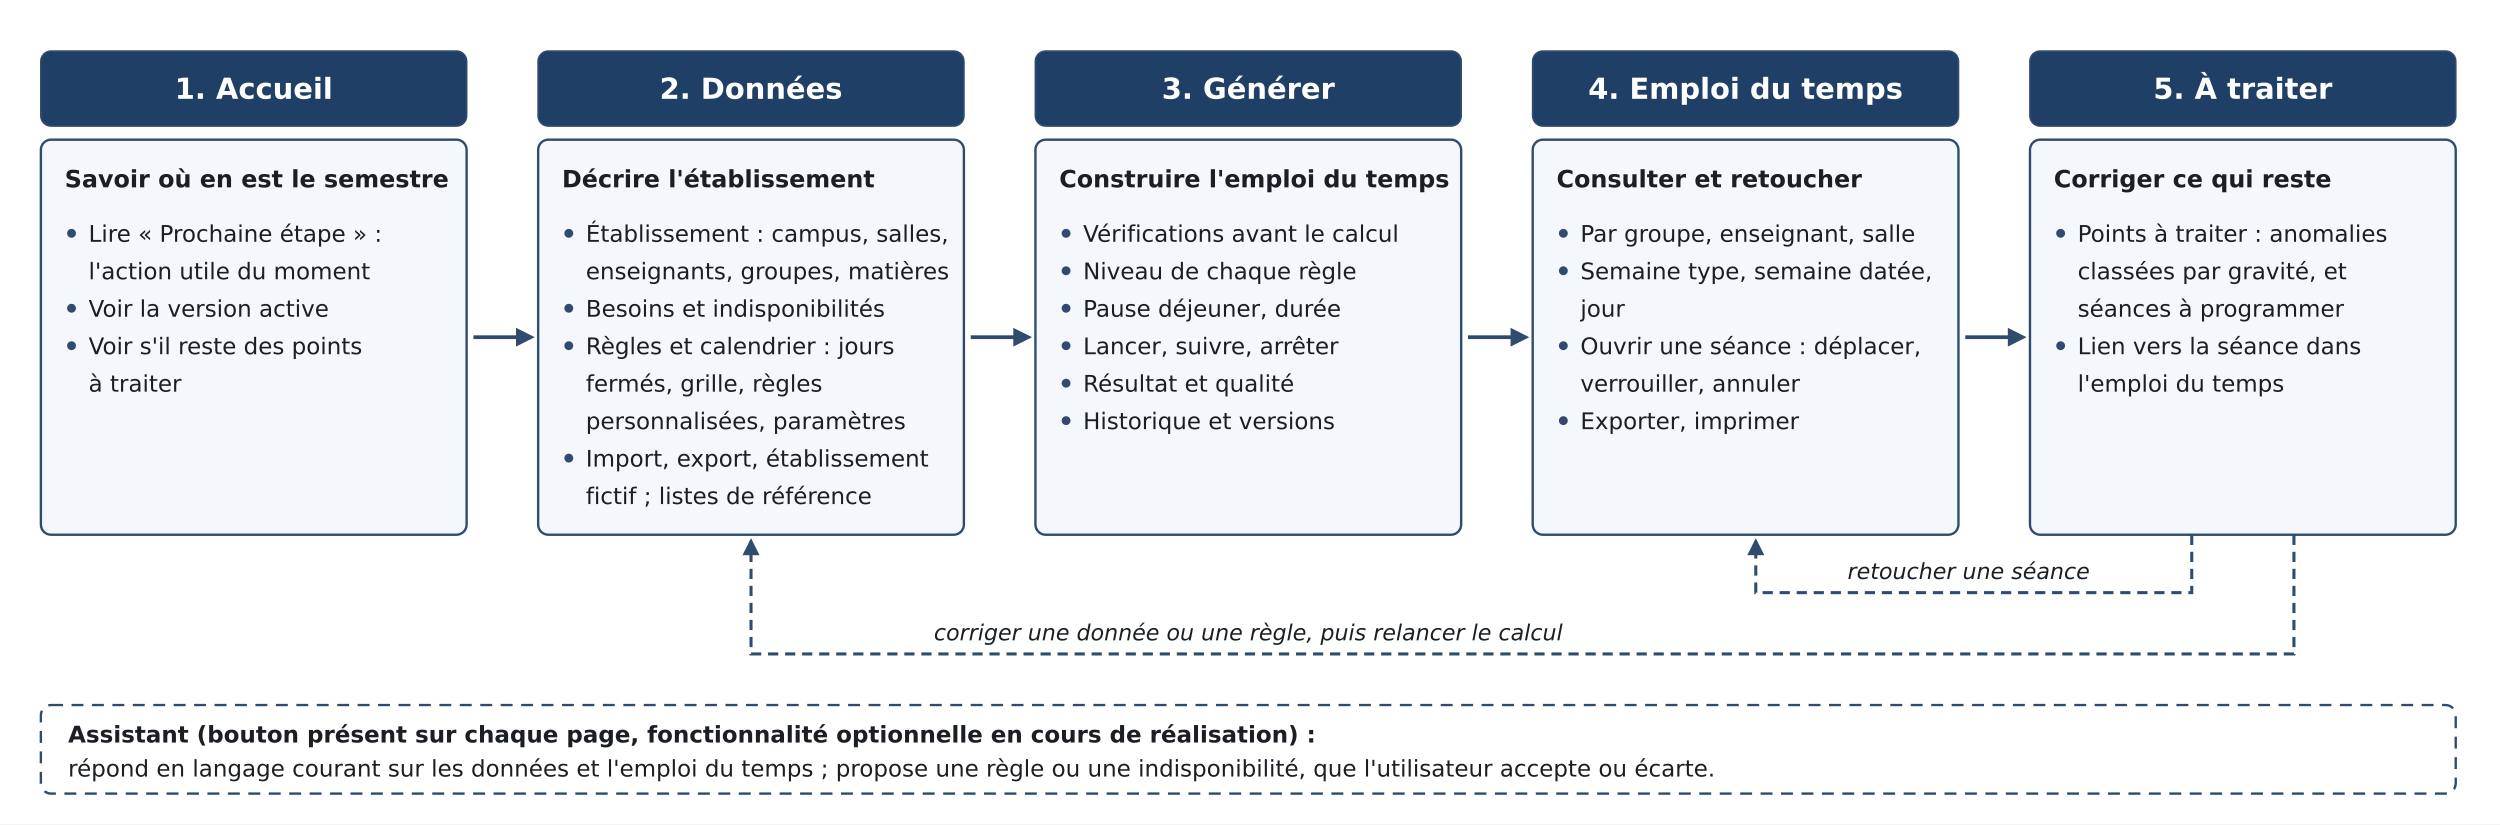
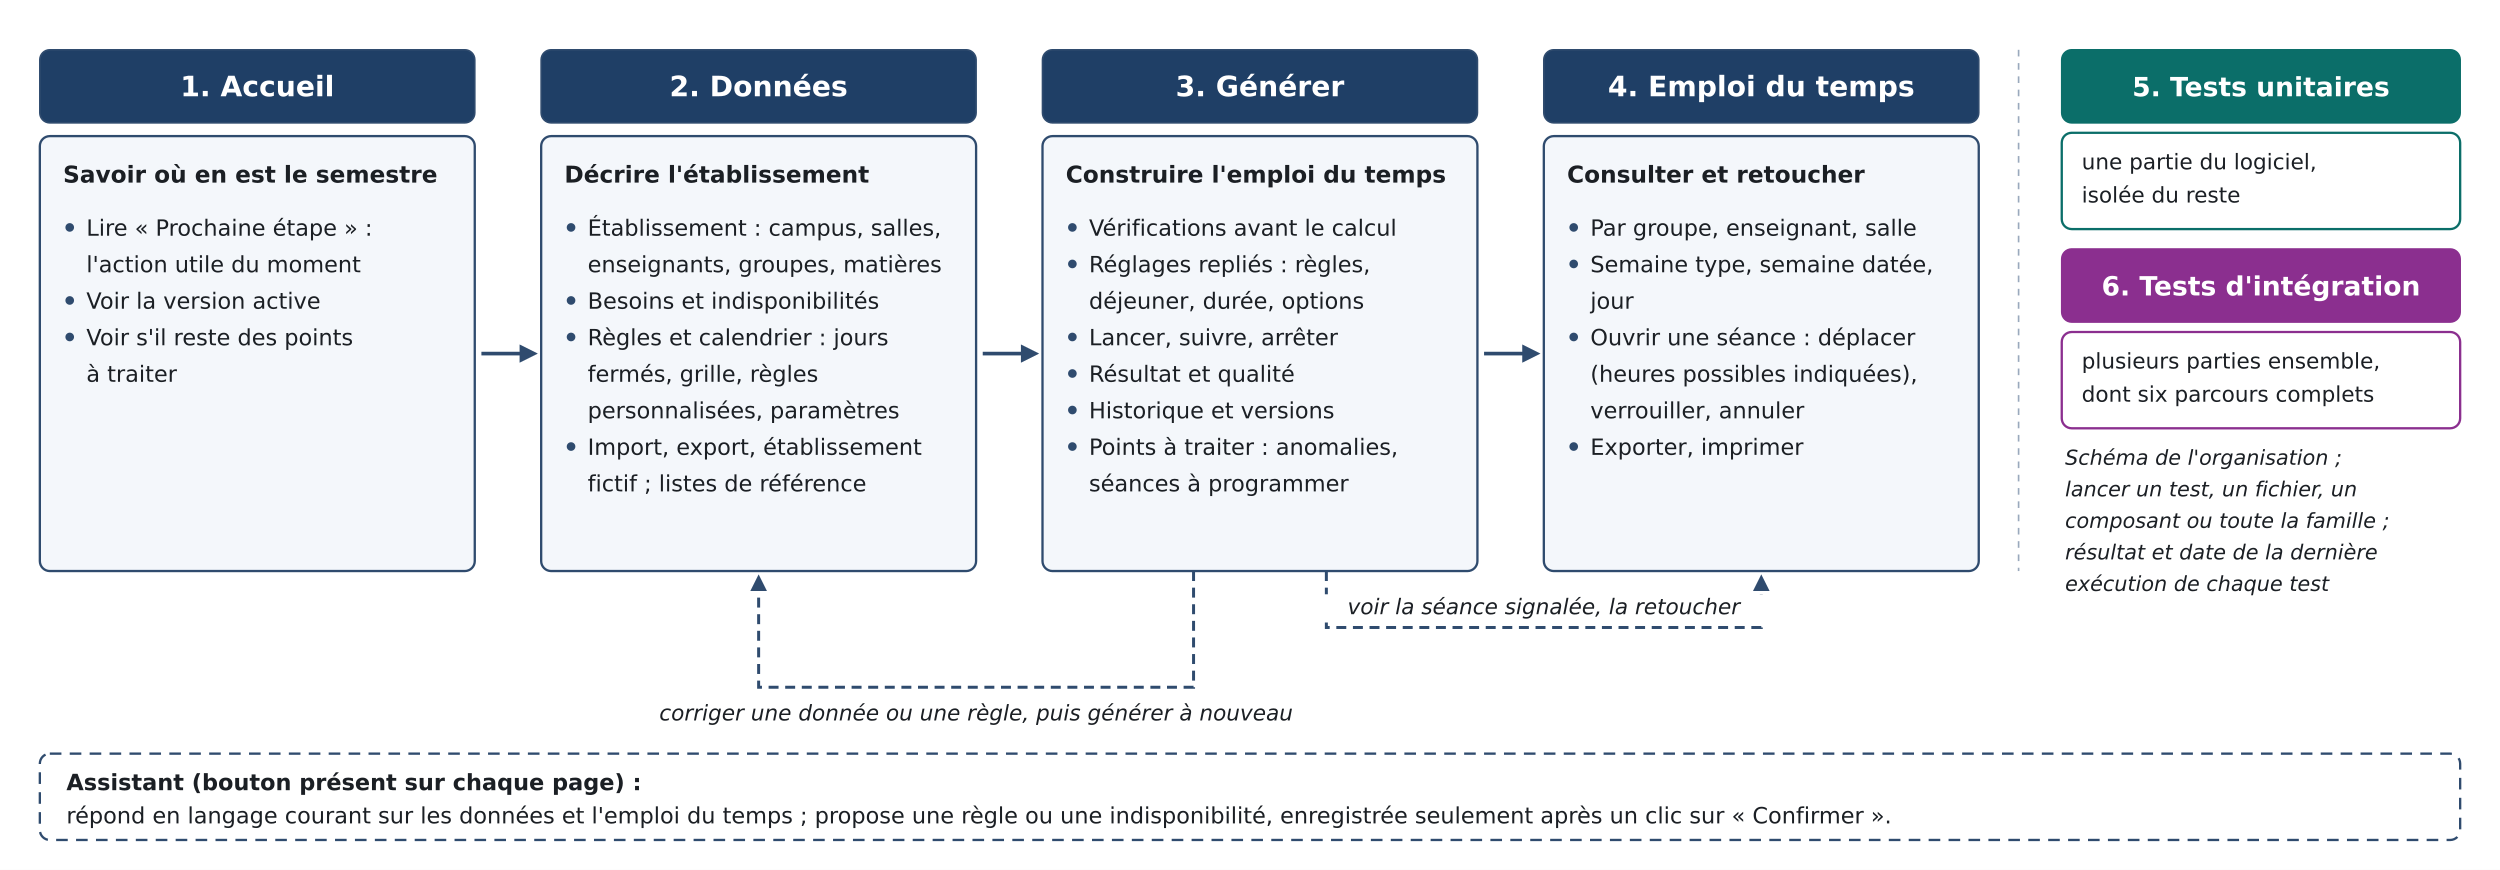
- <svg xmlns="http://www.w3.org/2000/svg" width="1468" height="484" viewBox="0 0 1468 484" font-family="Segoe UI, DejaVu Sans, Helvetica, Arial, sans-serif">
-   <rect x="0" y="0" width="1468" height="484" fill="#ffffff" />
-   <rect x="24" y="30" width="250" height="44" rx="6" fill="#1f3f66" stroke="#2f4b6e" />
-   <text x="149.0" y="58.0" font-size="17" text-anchor="middle" fill="#ffffff" font-weight="700">1. Accueil</text>
-   <rect x="24" y="82" width="250" height="232" rx="6" fill="#f4f7fb" stroke="#2f4b6e" stroke-width="1.4" />
+ <svg xmlns="http://www.w3.org/2000/svg" width="1506" height="524" viewBox="0 0 1506 524" font-family="Segoe UI, DejaVu Sans, Helvetica, Arial, sans-serif">
+   <rect x="0" y="0" width="1506" height="524" fill="#ffffff" />
+   <rect x="24" y="30" width="262" height="44" rx="6" fill="#1f3f66" stroke="#2f4b6e" />
+   <text x="155.0" y="58.0" font-size="17" text-anchor="middle" fill="#ffffff" font-weight="700">1. Accueil</text>
+   <rect x="24" y="82" width="262" height="262" rx="6" fill="#f4f7fb" stroke="#2f4b6e" stroke-width="1.4" />
  <text x="38.0" y="110.0" font-size="14" text-anchor="start" fill="#1b1f24" font-weight="700">Savoir où en est le semestre</text>
  <circle cx="42" cy="137" r="2.6" fill="#2f4b6e" />
  <text x="52.0" y="142.0" font-size="13.5" text-anchor="start" fill="#1b1f24">Lire « Prochaine étape » :</text>
  <text x="52.0" y="164.0" font-size="13.5" text-anchor="start" fill="#1b1f24">l'action utile du moment</text>
  <circle cx="42" cy="181" r="2.6" fill="#2f4b6e" />
  <text x="52.0" y="186.0" font-size="13.5" text-anchor="start" fill="#1b1f24">Voir la version active</text>
  <circle cx="42" cy="203" r="2.6" fill="#2f4b6e" />
  <text x="52.0" y="208.0" font-size="13.5" text-anchor="start" fill="#1b1f24">Voir s'il reste des points</text>
  <text x="52.0" y="230.0" font-size="13.5" text-anchor="start" fill="#1b1f24">à traiter</text>
-   <polyline points="278.0,198.0 310.0,198.0" fill="none" stroke="#2f4b6e" stroke-width="2.2" />
-   <polygon points="314.0,198.0 303.0,203.5 303.0,192.5" fill="#2f4b6e" />
-   <rect x="316" y="30" width="250" height="44" rx="6" fill="#1f3f66" stroke="#2f4b6e" />
-   <text x="441.0" y="58.0" font-size="17" text-anchor="middle" fill="#ffffff" font-weight="700">2. Données</text>
-   <rect x="316" y="82" width="250" height="232" rx="6" fill="#f4f7fb" stroke="#2f4b6e" stroke-width="1.4" />
-   <text x="330.0" y="110.0" font-size="14" text-anchor="start" fill="#1b1f24" font-weight="700">Décrire l'établissement</text>
-   <circle cx="334" cy="137" r="2.6" fill="#2f4b6e" />
-   <text x="344.0" y="142.0" font-size="13.5" text-anchor="start" fill="#1b1f24">Établissement : campus, salles,</text>
-   <text x="344.0" y="164.0" font-size="13.5" text-anchor="start" fill="#1b1f24">enseignants, groupes, matières</text>
-   <circle cx="334" cy="181" r="2.6" fill="#2f4b6e" />
-   <text x="344.0" y="186.0" font-size="13.5" text-anchor="start" fill="#1b1f24">Besoins et indisponibilités</text>
-   <circle cx="334" cy="203" r="2.6" fill="#2f4b6e" />
-   <text x="344.0" y="208.0" font-size="13.5" text-anchor="start" fill="#1b1f24">Règles et calendrier : jours</text>
-   <text x="344.0" y="230.0" font-size="13.5" text-anchor="start" fill="#1b1f24">fermés, grille, règles</text>
-   <text x="344.0" y="252.0" font-size="13.5" text-anchor="start" fill="#1b1f24">personnalisées, paramètres</text>
-   <circle cx="334" cy="269" r="2.6" fill="#2f4b6e" />
-   <text x="344.0" y="274.0" font-size="13.5" text-anchor="start" fill="#1b1f24">Import, export, établissement</text>
-   <text x="344.0" y="296.0" font-size="13.5" text-anchor="start" fill="#1b1f24">fictif ; listes de référence</text>
-   <polyline points="570.0,198.0 602.0,198.0" fill="none" stroke="#2f4b6e" stroke-width="2.2" />
-   <polygon points="606.0,198.0 595.0,203.5 595.0,192.5" fill="#2f4b6e" />
-   <rect x="608" y="30" width="250" height="44" rx="6" fill="#1f3f66" stroke="#2f4b6e" />
-   <text x="733.0" y="58.0" font-size="17" text-anchor="middle" fill="#ffffff" font-weight="700">3. Générer</text>
-   <rect x="608" y="82" width="250" height="232" rx="6" fill="#f4f7fb" stroke="#2f4b6e" stroke-width="1.4" />
-   <text x="622.0" y="110.0" font-size="14" text-anchor="start" fill="#1b1f24" font-weight="700">Construire l'emploi du temps</text>
-   <circle cx="626" cy="137" r="2.6" fill="#2f4b6e" />
-   <text x="636.0" y="142.0" font-size="13.5" text-anchor="start" fill="#1b1f24">Vérifications avant le calcul</text>
-   <circle cx="626" cy="159" r="2.6" fill="#2f4b6e" />
-   <text x="636.0" y="164.0" font-size="13.5" text-anchor="start" fill="#1b1f24">Niveau de chaque règle</text>
-   <circle cx="626" cy="181" r="2.6" fill="#2f4b6e" />
-   <text x="636.0" y="186.0" font-size="13.5" text-anchor="start" fill="#1b1f24">Pause déjeuner, durée</text>
-   <circle cx="626" cy="203" r="2.6" fill="#2f4b6e" />
-   <text x="636.0" y="208.0" font-size="13.5" text-anchor="start" fill="#1b1f24">Lancer, suivre, arrêter</text>
-   <circle cx="626" cy="225" r="2.6" fill="#2f4b6e" />
-   <text x="636.0" y="230.0" font-size="13.5" text-anchor="start" fill="#1b1f24">Résultat et qualité</text>
-   <circle cx="626" cy="247" r="2.6" fill="#2f4b6e" />
-   <text x="636.0" y="252.0" font-size="13.5" text-anchor="start" fill="#1b1f24">Historique et versions</text>
-   <polyline points="862.0,198.0 894.0,198.0" fill="none" stroke="#2f4b6e" stroke-width="2.2" />
-   <polygon points="898.0,198.0 887.0,203.5 887.0,192.5" fill="#2f4b6e" />
-   <rect x="900" y="30" width="250" height="44" rx="6" fill="#1f3f66" stroke="#2f4b6e" />
-   <text x="1025.0" y="58.0" font-size="17" text-anchor="middle" fill="#ffffff" font-weight="700">4. Emploi du temps</text>
-   <rect x="900" y="82" width="250" height="232" rx="6" fill="#f4f7fb" stroke="#2f4b6e" stroke-width="1.4" />
-   <text x="914.0" y="110.0" font-size="14" text-anchor="start" fill="#1b1f24" font-weight="700">Consulter et retoucher</text>
-   <circle cx="918" cy="137" r="2.6" fill="#2f4b6e" />
-   <text x="928.0" y="142.0" font-size="13.5" text-anchor="start" fill="#1b1f24">Par groupe, enseignant, salle</text>
-   <circle cx="918" cy="159" r="2.6" fill="#2f4b6e" />
-   <text x="928.0" y="164.0" font-size="13.5" text-anchor="start" fill="#1b1f24">Semaine type, semaine datée,</text>
-   <text x="928.0" y="186.0" font-size="13.5" text-anchor="start" fill="#1b1f24">jour</text>
-   <circle cx="918" cy="203" r="2.6" fill="#2f4b6e" />
-   <text x="928.0" y="208.0" font-size="13.5" text-anchor="start" fill="#1b1f24">Ouvrir une séance : déplacer,</text>
-   <text x="928.0" y="230.0" font-size="13.5" text-anchor="start" fill="#1b1f24">verrouiller, annuler</text>
-   <circle cx="918" cy="247" r="2.6" fill="#2f4b6e" />
-   <text x="928.0" y="252.0" font-size="13.5" text-anchor="start" fill="#1b1f24">Exporter, imprimer</text>
-   <polyline points="1154.0,198.0 1186.0,198.0" fill="none" stroke="#2f4b6e" stroke-width="2.2" />
-   <polygon points="1190.0,198.0 1179.0,203.5 1179.0,192.5" fill="#2f4b6e" />
-   <rect x="1192" y="30" width="250" height="44" rx="6" fill="#1f3f66" stroke="#2f4b6e" />
-   <text x="1317.0" y="58.0" font-size="17" text-anchor="middle" fill="#ffffff" font-weight="700">5. À traiter</text>
-   <rect x="1192" y="82" width="250" height="232" rx="6" fill="#f4f7fb" stroke="#2f4b6e" stroke-width="1.4" />
-   <text x="1206.0" y="110.0" font-size="14" text-anchor="start" fill="#1b1f24" font-weight="700">Corriger ce qui reste</text>
-   <circle cx="1210" cy="137" r="2.6" fill="#2f4b6e" />
-   <text x="1220.0" y="142.0" font-size="13.5" text-anchor="start" fill="#1b1f24">Points à traiter : anomalies</text>
-   <text x="1220.0" y="164.0" font-size="13.5" text-anchor="start" fill="#1b1f24">classées par gravité, et</text>
-   <text x="1220.0" y="186.0" font-size="13.5" text-anchor="start" fill="#1b1f24">séances à programmer</text>
-   <circle cx="1210" cy="203" r="2.6" fill="#2f4b6e" />
-   <text x="1220.0" y="208.0" font-size="13.5" text-anchor="start" fill="#1b1f24">Lien vers la séance dans</text>
-   <text x="1220.0" y="230.0" font-size="13.5" text-anchor="start" fill="#1b1f24">l'emploi du temps</text>
-   <polyline points="1287.0,314.0 1287.0,348.0 1031.0,348.0 1031.0,322.0" fill="none" stroke="#2f4b6e" stroke-width="1.8" stroke-dasharray="6,4" />
-   <polygon points="1031.0,316.0 1036.0,326.0 1026.0,326.0" fill="#2f4b6e" />
-   <rect x="1081.5" y="328.0" width="149.0" height="17.0" fill="#ffffff" />
-   <text x="1156.0" y="340.0" font-size="13" text-anchor="middle" fill="#1b1f24" font-style="italic">retoucher une séance</text>
-   <polyline points="1347.0,314.0 1347.0,384.0 441.0,384.0 441.0,322.0" fill="none" stroke="#2f4b6e" stroke-width="1.8" stroke-dasharray="6,4" />
-   <polygon points="441.0,316.0 446.0,326.0 436.0,326.0" fill="#2f4b6e" />
-   <rect x="526.2" y="364.0" width="413.6" height="17.0" fill="#ffffff" />
-   <text x="733.0" y="376.0" font-size="13" text-anchor="middle" fill="#1b1f24" font-style="italic">corriger une donnée ou une règle, puis relancer le calcul</text>
-   <rect x="24" y="414" width="1418" height="52" rx="6" fill="#ffffff" stroke="#2f4b6e" stroke-width="1.4" stroke-dasharray="7,5" />
-   <text x="40.0" y="436.0" font-size="13.5" text-anchor="start" fill="#1b1f24" font-weight="700">Assistant (bouton présent sur chaque page, fonctionnalité optionnelle en cours de réalisation) :</text>
-   <text x="40.0" y="456.0" font-size="13.5" text-anchor="start" fill="#1b1f24">répond en langage courant sur les données et l'emploi du temps ; propose une règle ou une indisponibilité, que l'utilisateur accepte ou écarte.</text>
+   <polyline points="290.0,213.0 320.0,213.0" fill="none" stroke="#2f4b6e" stroke-width="2.2" />
+   <polygon points="324.0,213.0 313.0,218.5 313.0,207.5" fill="#2f4b6e" />
+   <rect x="326" y="30" width="262" height="44" rx="6" fill="#1f3f66" stroke="#2f4b6e" />
+   <text x="457.0" y="58.0" font-size="17" text-anchor="middle" fill="#ffffff" font-weight="700">2. Données</text>
+   <rect x="326" y="82" width="262" height="262" rx="6" fill="#f4f7fb" stroke="#2f4b6e" stroke-width="1.4" />
+   <text x="340.0" y="110.0" font-size="14" text-anchor="start" fill="#1b1f24" font-weight="700">Décrire l'établissement</text>
+   <circle cx="344" cy="137" r="2.6" fill="#2f4b6e" />
+   <text x="354.0" y="142.0" font-size="13.5" text-anchor="start" fill="#1b1f24">Établissement : campus, salles,</text>
+   <text x="354.0" y="164.0" font-size="13.5" text-anchor="start" fill="#1b1f24">enseignants, groupes, matières</text>
+   <circle cx="344" cy="181" r="2.6" fill="#2f4b6e" />
+   <text x="354.0" y="186.0" font-size="13.5" text-anchor="start" fill="#1b1f24">Besoins et indisponibilités</text>
+   <circle cx="344" cy="203" r="2.6" fill="#2f4b6e" />
+   <text x="354.0" y="208.0" font-size="13.5" text-anchor="start" fill="#1b1f24">Règles et calendrier : jours</text>
+   <text x="354.0" y="230.0" font-size="13.5" text-anchor="start" fill="#1b1f24">fermés, grille, règles</text>
+   <text x="354.0" y="252.0" font-size="13.5" text-anchor="start" fill="#1b1f24">personnalisées, paramètres</text>
+   <circle cx="344" cy="269" r="2.6" fill="#2f4b6e" />
+   <text x="354.0" y="274.0" font-size="13.5" text-anchor="start" fill="#1b1f24">Import, export, établissement</text>
+   <text x="354.0" y="296.0" font-size="13.5" text-anchor="start" fill="#1b1f24">fictif ; listes de référence</text>
+   <polyline points="592.0,213.0 622.0,213.0" fill="none" stroke="#2f4b6e" stroke-width="2.2" />
+   <polygon points="626.0,213.0 615.0,218.5 615.0,207.5" fill="#2f4b6e" />
+   <rect x="628" y="30" width="262" height="44" rx="6" fill="#1f3f66" stroke="#2f4b6e" />
+   <text x="759.0" y="58.0" font-size="17" text-anchor="middle" fill="#ffffff" font-weight="700">3. Générer</text>
+   <rect x="628" y="82" width="262" height="262" rx="6" fill="#f4f7fb" stroke="#2f4b6e" stroke-width="1.4" />
+   <text x="642.0" y="110.0" font-size="14" text-anchor="start" fill="#1b1f24" font-weight="700">Construire l'emploi du temps</text>
+   <circle cx="646" cy="137" r="2.6" fill="#2f4b6e" />
+   <text x="656.0" y="142.0" font-size="13.5" text-anchor="start" fill="#1b1f24">Vérifications avant le calcul</text>
+   <circle cx="646" cy="159" r="2.6" fill="#2f4b6e" />
+   <text x="656.0" y="164.0" font-size="13.5" text-anchor="start" fill="#1b1f24">Réglages repliés : règles,</text>
+   <text x="656.0" y="186.0" font-size="13.5" text-anchor="start" fill="#1b1f24">déjeuner, durée, options</text>
+   <circle cx="646" cy="203" r="2.6" fill="#2f4b6e" />
+   <text x="656.0" y="208.0" font-size="13.5" text-anchor="start" fill="#1b1f24">Lancer, suivre, arrêter</text>
+   <circle cx="646" cy="225" r="2.6" fill="#2f4b6e" />
+   <text x="656.0" y="230.0" font-size="13.5" text-anchor="start" fill="#1b1f24">Résultat et qualité</text>
+   <circle cx="646" cy="247" r="2.6" fill="#2f4b6e" />
+   <text x="656.0" y="252.0" font-size="13.5" text-anchor="start" fill="#1b1f24">Historique et versions</text>
+   <circle cx="646" cy="269" r="2.6" fill="#2f4b6e" />
+   <text x="656.0" y="274.0" font-size="13.5" text-anchor="start" fill="#1b1f24">Points à traiter : anomalies,</text>
+   <text x="656.0" y="296.0" font-size="13.5" text-anchor="start" fill="#1b1f24">séances à programmer</text>
+   <polyline points="894.0,213.0 924.0,213.0" fill="none" stroke="#2f4b6e" stroke-width="2.2" />
+   <polygon points="928.0,213.0 917.0,218.5 917.0,207.5" fill="#2f4b6e" />
+   <rect x="930" y="30" width="262" height="44" rx="6" fill="#1f3f66" stroke="#2f4b6e" />
+   <text x="1061.0" y="58.0" font-size="17" text-anchor="middle" fill="#ffffff" font-weight="700">4. Emploi du temps</text>
+   <rect x="930" y="82" width="262" height="262" rx="6" fill="#f4f7fb" stroke="#2f4b6e" stroke-width="1.4" />
+   <text x="944.0" y="110.0" font-size="14" text-anchor="start" fill="#1b1f24" font-weight="700">Consulter et retoucher</text>
+   <circle cx="948" cy="137" r="2.6" fill="#2f4b6e" />
+   <text x="958.0" y="142.0" font-size="13.5" text-anchor="start" fill="#1b1f24">Par groupe, enseignant, salle</text>
+   <circle cx="948" cy="159" r="2.6" fill="#2f4b6e" />
+   <text x="958.0" y="164.0" font-size="13.5" text-anchor="start" fill="#1b1f24">Semaine type, semaine datée,</text>
+   <text x="958.0" y="186.0" font-size="13.5" text-anchor="start" fill="#1b1f24">jour</text>
+   <circle cx="948" cy="203" r="2.6" fill="#2f4b6e" />
+   <text x="958.0" y="208.0" font-size="13.5" text-anchor="start" fill="#1b1f24">Ouvrir une séance : déplacer</text>
+   <text x="958.0" y="230.0" font-size="13.5" text-anchor="start" fill="#1b1f24">(heures possibles indiquées),</text>
+   <text x="958.0" y="252.0" font-size="13.5" text-anchor="start" fill="#1b1f24">verrouiller, annuler</text>
+   <circle cx="948" cy="269" r="2.6" fill="#2f4b6e" />
+   <text x="958.0" y="274.0" font-size="13.5" text-anchor="start" fill="#1b1f24">Exporter, imprimer</text>
+   <polyline points="1216.0,30.0 1216.0,344.0" fill="none" stroke="#9aa9bd" stroke-width="1.0" stroke-dasharray="4,4" />
+   <rect x="1242" y="30" width="240" height="44" rx="6" fill="#0b6e69" stroke="#0b6e69" />
+   <text x="1362.0" y="58.0" font-size="16" text-anchor="middle" fill="#ffffff" font-weight="700">5. Tests unitaires</text>
+   <rect x="1242" y="80" width="240" height="58" rx="6" fill="#ffffff" stroke="#0b6e69" stroke-width="1.4" />
+   <text x="1254.0" y="102.0" font-size="13" text-anchor="start" fill="#1b1f24">une partie du logiciel,</text>
+   <text x="1254.0" y="122.0" font-size="13" text-anchor="start" fill="#1b1f24">isolée du reste</text>
+   <rect x="1242" y="150" width="240" height="44" rx="6" fill="#8b2f8f" stroke="#8b2f8f" />
+   <text x="1362.0" y="178.0" font-size="16" text-anchor="middle" fill="#ffffff" font-weight="700">6. Tests d'intégration</text>
+   <rect x="1242" y="200" width="240" height="58" rx="6" fill="#ffffff" stroke="#8b2f8f" stroke-width="1.4" />
+   <text x="1254.0" y="222.0" font-size="13" text-anchor="start" fill="#1b1f24">plusieurs parties ensemble,</text>
+   <text x="1254.0" y="242.0" font-size="13" text-anchor="start" fill="#1b1f24">dont six parcours complets</text>
+   <text x="1244.0" y="280.0" font-size="12.5" text-anchor="start" fill="#1b1f24" font-style="italic">Schéma de l'organisation ;</text>
+   <text x="1244.0" y="299.0" font-size="12.5" text-anchor="start" fill="#1b1f24" font-style="italic">lancer un test, un fichier, un</text>
+   <text x="1244.0" y="318.0" font-size="12.5" text-anchor="start" fill="#1b1f24" font-style="italic">composant ou toute la famille ;</text>
+   <text x="1244.0" y="337.0" font-size="12.5" text-anchor="start" fill="#1b1f24" font-style="italic">résultat et date de la dernière</text>
+   <text x="1244.0" y="356.0" font-size="12.5" text-anchor="start" fill="#1b1f24" font-style="italic">exécution de chaque test</text>
+   <polyline points="799.0,344.0 799.0,378.0 1061.0,378.0 1061.0,352.0" fill="none" stroke="#2f4b6e" stroke-width="1.8" stroke-dasharray="6,4" />
+   <polygon points="1061.0,346.0 1066.0,356.0 1056.0,356.0" fill="#2f4b6e" />
+   <rect x="794.7" y="358.0" width="270.6" height="17.0" fill="#ffffff" />
+   <text x="930.0" y="370.0" font-size="13" text-anchor="middle" fill="#1b1f24" font-style="italic">voir la séance signalée, la retoucher</text>
+   <polyline points="719.0,344.0 719.0,414.0 457.0,414.0 457.0,352.0" fill="none" stroke="#2f4b6e" stroke-width="1.8" stroke-dasharray="6,4" />
+   <polygon points="457.0,346.0 462.0,356.0 452.0,356.0" fill="#2f4b6e" />
+   <rect x="384.8" y="422.0" width="406.4" height="17.0" fill="#ffffff" />
+   <text x="588.0" y="434.0" font-size="13" text-anchor="middle" fill="#1b1f24" font-style="italic">corriger une donnée ou une règle, puis générer à nouveau</text>
+   <rect x="24" y="454" width="1458" height="52" rx="6" fill="#ffffff" stroke="#2f4b6e" stroke-width="1.4" stroke-dasharray="7,5" />
+   <text x="40.0" y="476.0" font-size="13.5" text-anchor="start" fill="#1b1f24" font-weight="700">Assistant (bouton présent sur chaque page) :</text>
+   <text x="40.0" y="496.0" font-size="13.5" text-anchor="start" fill="#1b1f24">répond en langage courant sur les données et l'emploi du temps ; propose une règle ou une indisponibilité, enregistrée seulement après un clic sur « Confirmer ».</text>
</svg>
